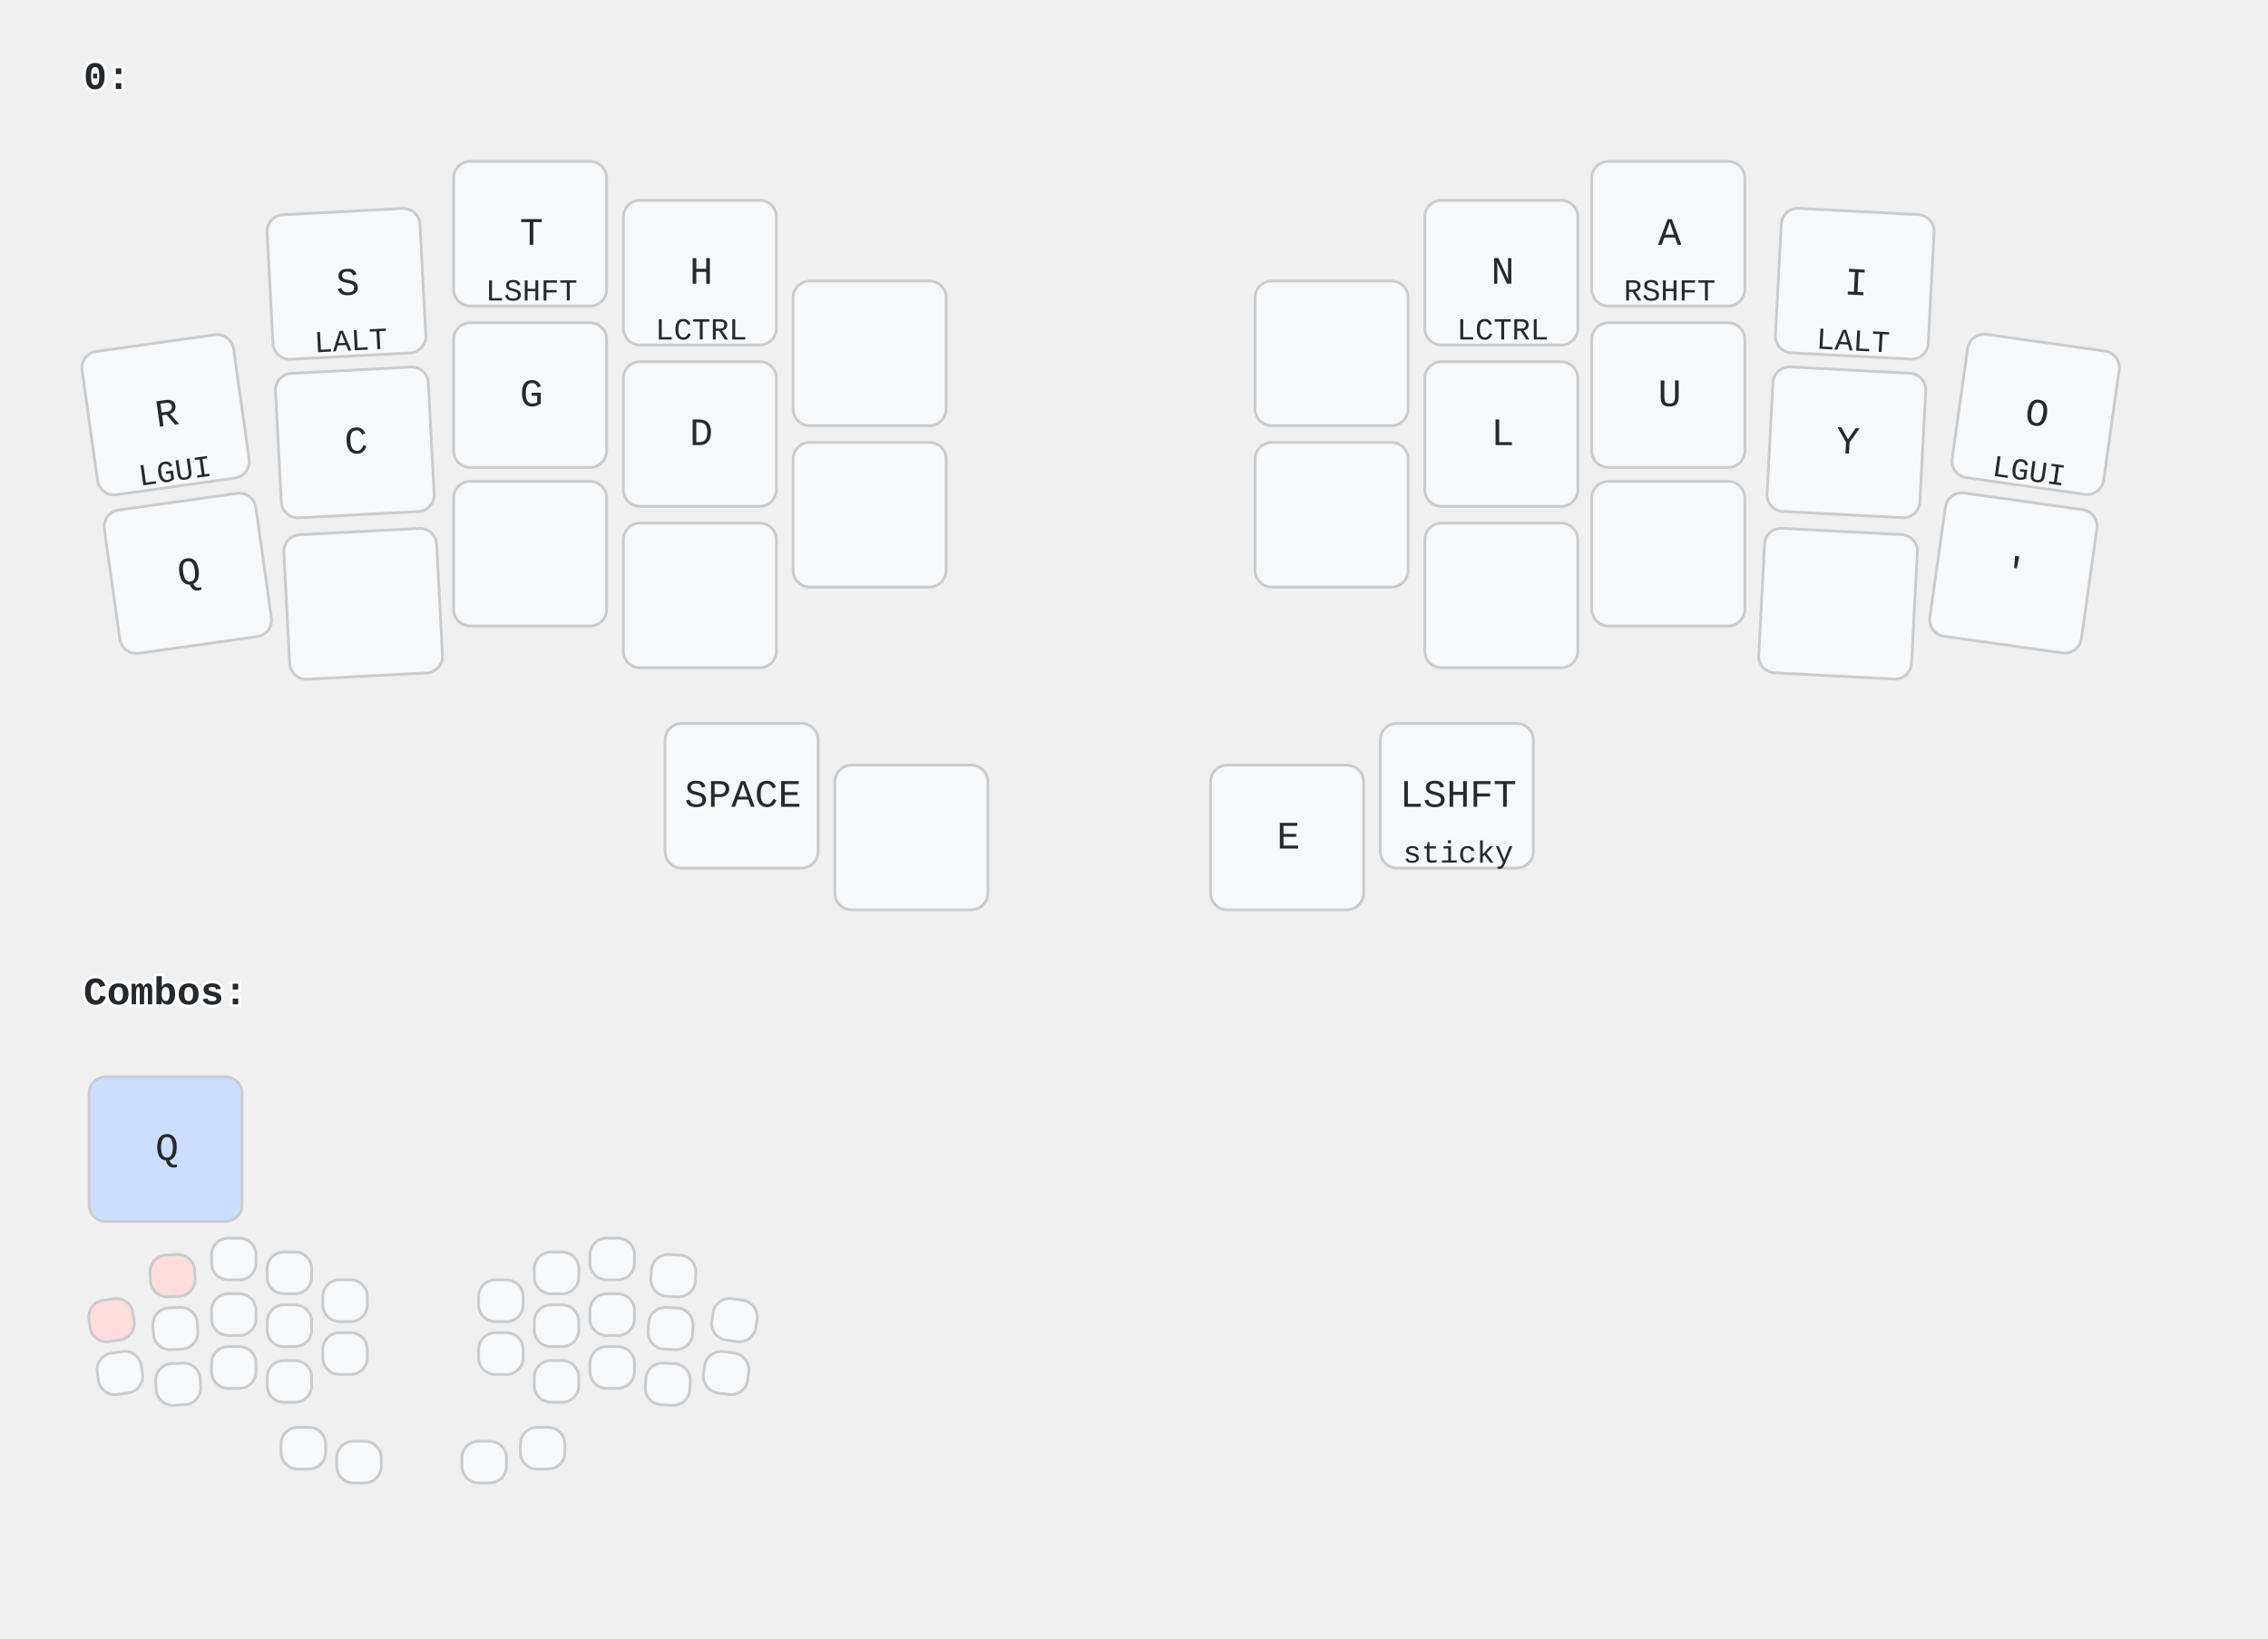
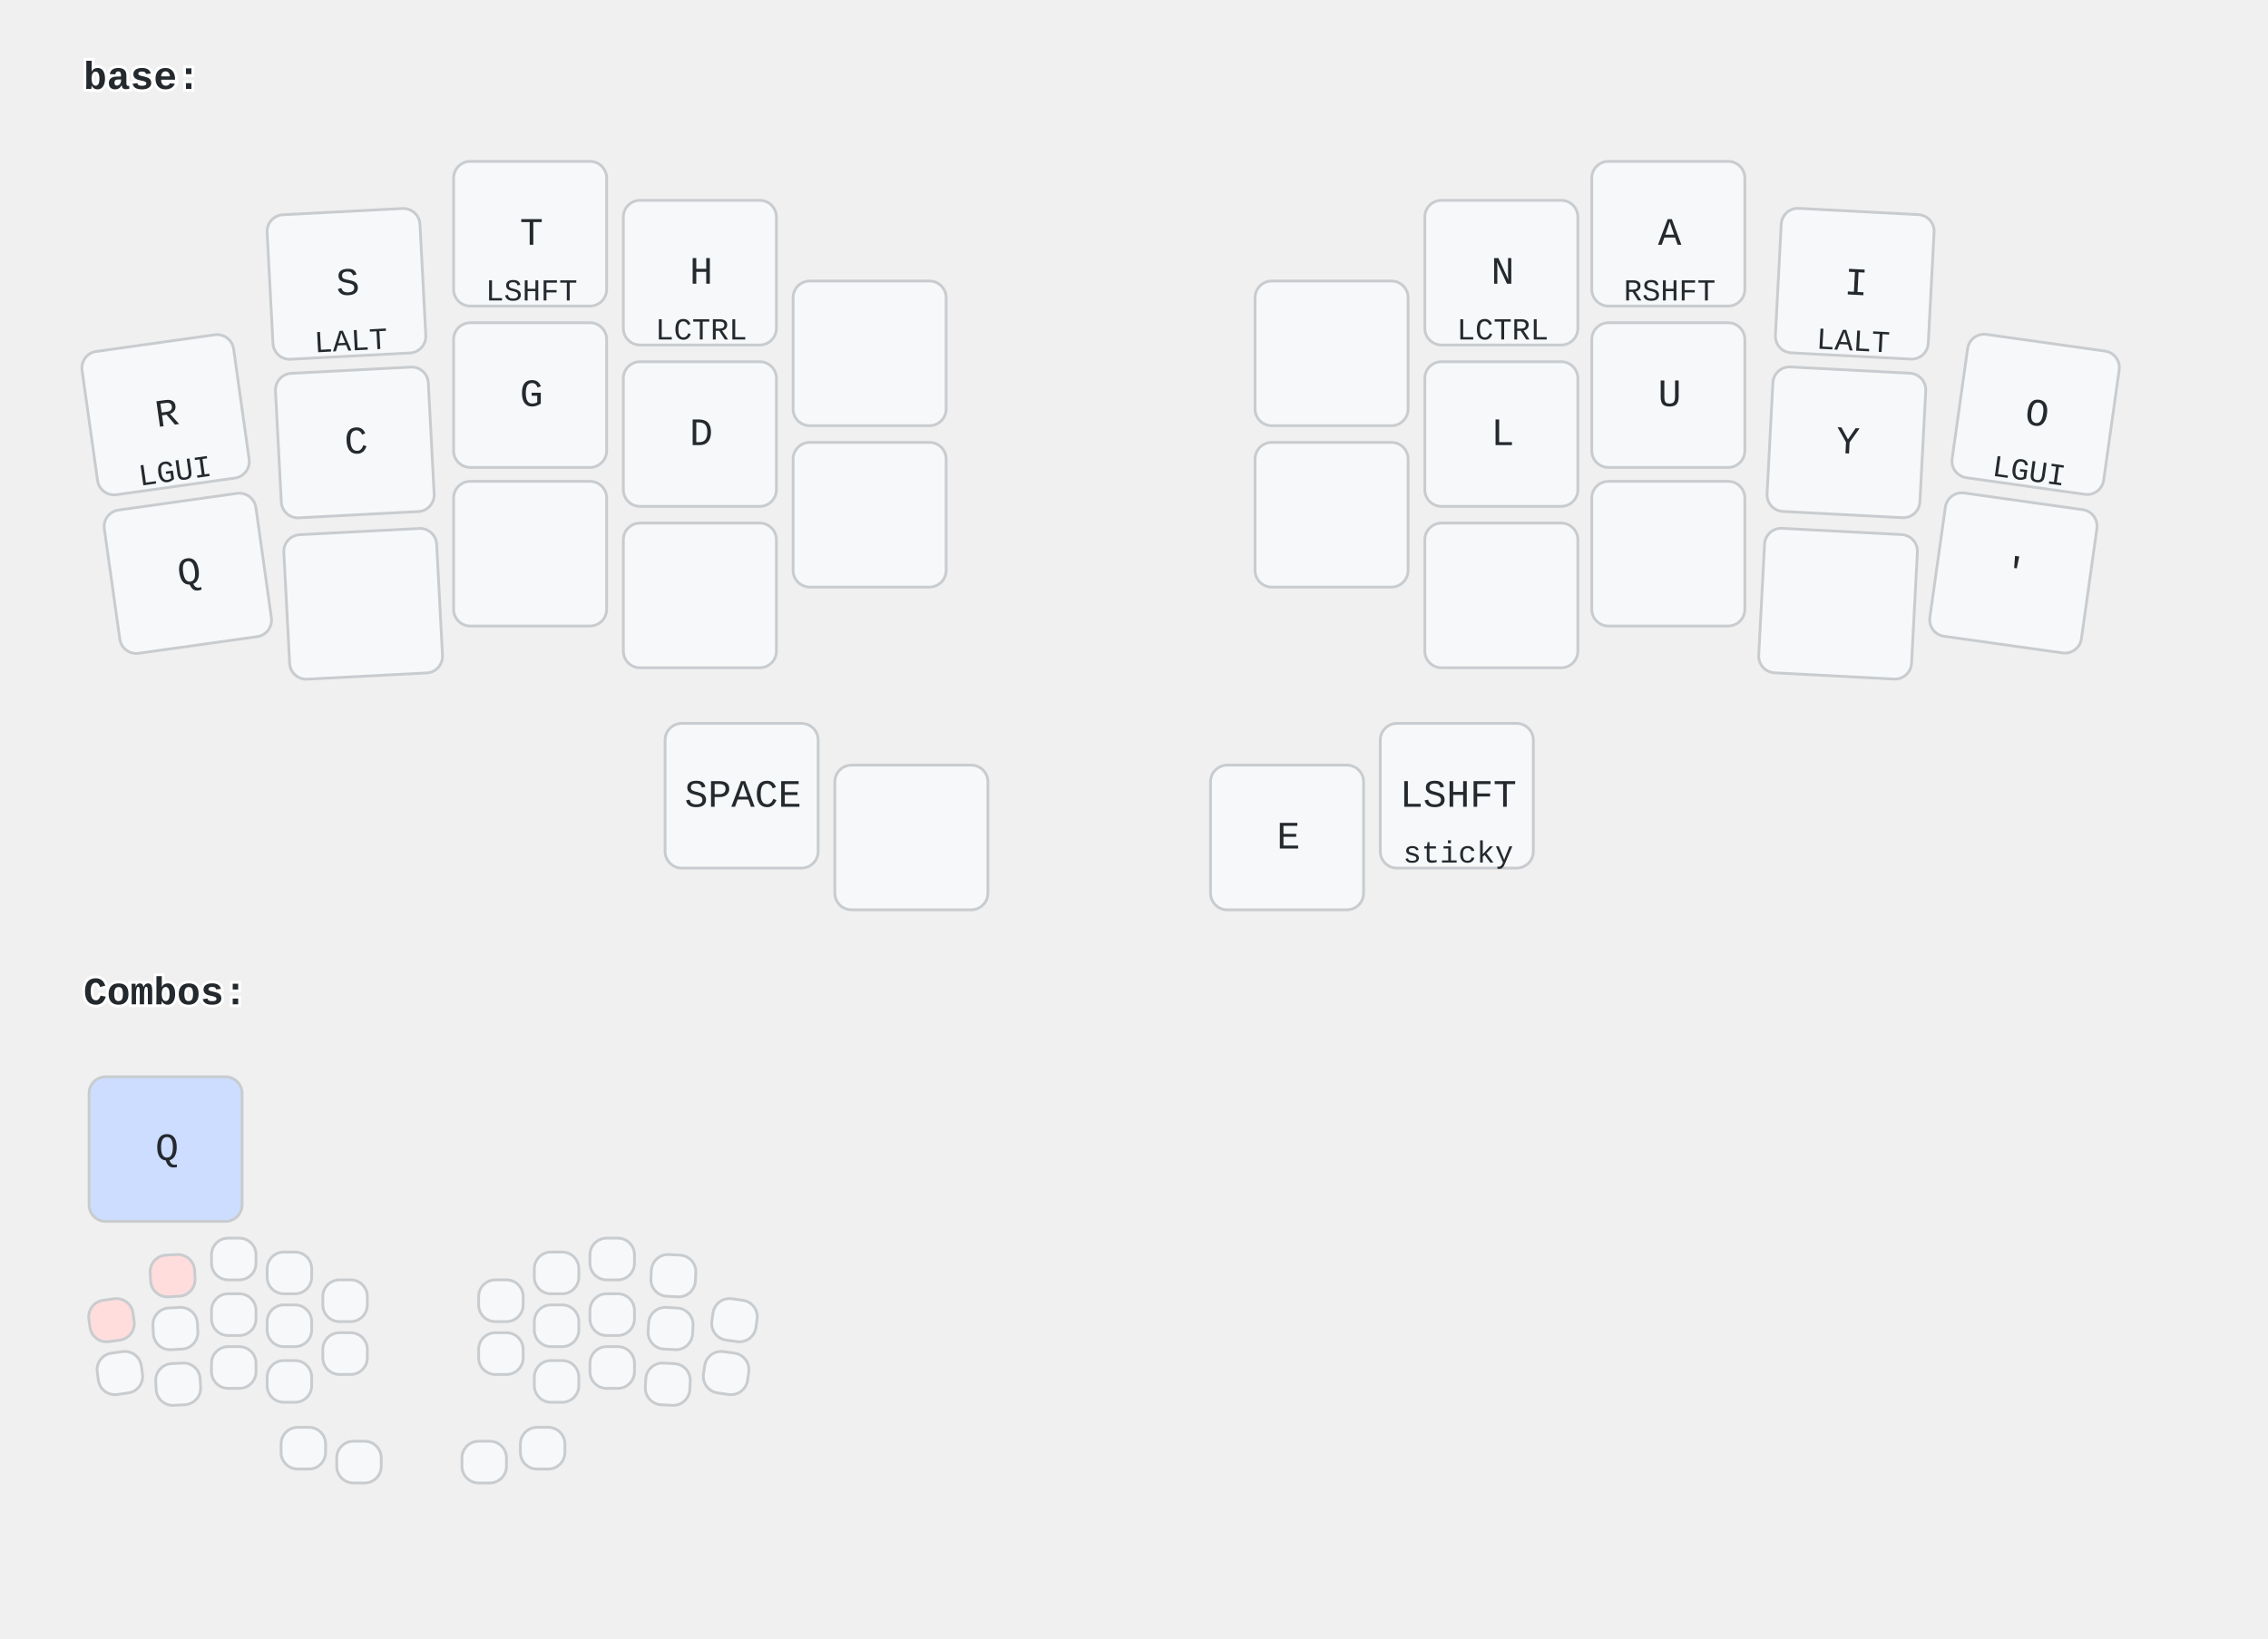
<svg xmlns="http://www.w3.org/2000/svg" width="815" height="589" viewBox="0 0 815 589" class="keymap">
  <style>/* inherit t  o force styles through use tags */
svg path {
    fill: inherit;
}

/* font and background color specifications */
svg.keymap {
    font-family: SFMono-Regular,Consolas,Liberation Mono,Menlo,monospace;
    font-size: 14px;
    font-kerning: normal;
    text-rendering: optimizeLegibility;
    fill: #24292e;
}

/* default key styling */
rect.key {
    fill: #f6f8fa;
    stroke: #c9cccf;
    stroke-width: 1;
}

/* default key side styling, only used is draw_key_sides is set */
rect.side {
    filter: brightness(90%);
}

/* color accent for combo boxes */
rect.combo, rect.combo-separate {
    fill: #cdf;
}

/* color accent for held keys */
rect.held, rect.combo.held {
    fill: #fdd;
}

/* color accent for ghost (optional) keys */
rect.ghost, rect.combo.ghost {
    stroke-dasharray: 4, 4;
    stroke-width: 2;
}

text {
    text-anchor: middle;
    dominant-baseline: middle;
}

/* styling for layer labels */
text.label {
    font-weight: bold;
    text-anchor: start;
    stroke: white;
    stroke-width: 2;
    paint-order: stroke;
}

/* styling for combo tap, and key hold/shifted label text */
text.combo, text.hold, text.shifted {
    font-size: 11px;
}

text.hold {
    text-anchor: middle;
    dominant-baseline: auto;
}

text.shifted {
    text-anchor: middle;
    dominant-baseline: hanging;
}

/* styling for hold/shifted label text in combo box */
text.combo.hold, text.combo.shifted {
    font-size: 8px;
}

/* lighter symbol for transparent keys */
text.trans {
    fill: #7b7e81;
}

/* styling for combo dendrons */
path.combo {
    stroke-width: 1;
    stroke: gray;
    fill: none;
}

/* Start Tabler Icons Cleanup */
/* cannot use height/width with glyphs */
.icon-tabler &gt; path {
    fill: inherit;
    stroke: inherit;
    stroke-width: 2;
}
/* hide tabler's default box */
.icon-tabler &gt; path[stroke="none"][fill="none"] {
    visibility: hidden;
}
/* End Tabler Icons Cleanup */
</style>
-   <g transform="translate(30, 0)" class="layer-0">
-     <text x="0" y="28" class="label">0:</text>
+   <g transform="translate(30, 0)" class="layer-base">
+     <text x="0" y="28" class="label">base:</text>
    <g transform="translate(0, 56)">
      <g transform="translate(30, 93) rotate(-8.0)" class="key keypos-0">
        <rect rx="6" ry="6" x="-28" y="-26" width="55" height="52" class="key" />
        <text x="0" y="0" class="key tap">R</text>
        <text x="0" y="24" class="key hold">LGUI</text>
      </g>
      <g transform="translate(95, 46) rotate(-3.0)" class="key keypos-1">
        <rect rx="6" ry="6" x="-28" y="-26" width="55" height="52" class="key" />
        <text x="0" y="0" class="key tap">S</text>
        <text x="0" y="24" class="key hold">LALT</text>
      </g>
      <g transform="translate(161, 28)" class="key keypos-2">
        <rect rx="6" ry="6" x="-28" y="-26" width="55" height="52" class="key" />
        <text x="0" y="0" class="key tap">T</text>
        <text x="0" y="24" class="key hold">LSHFT</text>
      </g>
      <g transform="translate(222, 42)" class="key keypos-3">
        <rect rx="6" ry="6" x="-28" y="-26" width="55" height="52" class="key" />
        <text x="0" y="0" class="key tap">H</text>
        <text x="0" y="24" class="key hold">LCTRL</text>
      </g>
      <g transform="translate(283, 71)" class="key trans keypos-4">
        <rect rx="6" ry="6" x="-28" y="-26" width="55" height="52" class="key trans" />
      </g>
      <g transform="translate(449, 71)" class="key trans keypos-5">
        <rect rx="6" ry="6" x="-28" y="-26" width="55" height="52" class="key trans" />
      </g>
      <g transform="translate(510, 42)" class="key keypos-6">
        <rect rx="6" ry="6" x="-28" y="-26" width="55" height="52" class="key" />
        <text x="0" y="0" class="key tap">N</text>
        <text x="0" y="24" class="key hold">LCTRL</text>
      </g>
      <g transform="translate(570, 28)" class="key keypos-7">
        <rect rx="6" ry="6" x="-28" y="-26" width="55" height="52" class="key" />
        <text x="0" y="0" class="key tap">A</text>
        <text x="0" y="24" class="key hold">RSHFT</text>
      </g>
      <g transform="translate(637, 46) rotate(3.0)" class="key keypos-8">
        <rect rx="6" ry="6" x="-28" y="-26" width="55" height="52" class="key" />
        <text x="0" y="0" class="key tap">I</text>
        <text x="0" y="24" class="key hold">LALT</text>
      </g>
      <g transform="translate(702, 93) rotate(8.0)" class="key keypos-9">
        <rect rx="6" ry="6" x="-28" y="-26" width="55" height="52" class="key" />
        <text x="0" y="0" class="key tap">O</text>
        <text x="0" y="24" class="key hold">LGUI</text>
      </g>
      <g transform="translate(38, 150) rotate(-8.0)" class="key keypos-10">
        <rect rx="6" ry="6" x="-28" y="-26" width="55" height="52" class="key" />
        <text x="0" y="0" class="key tap">Q</text>
      </g>
      <g transform="translate(98, 103) rotate(-3.0)" class="key keypos-11">
        <rect rx="6" ry="6" x="-28" y="-26" width="55" height="52" class="key" />
        <text x="0" y="0" class="key tap">C</text>
      </g>
      <g transform="translate(161, 86)" class="key keypos-12">
        <rect rx="6" ry="6" x="-28" y="-26" width="55" height="52" class="key" />
        <text x="0" y="0" class="key tap">G</text>
      </g>
      <g transform="translate(222, 100)" class="key keypos-13">
        <rect rx="6" ry="6" x="-28" y="-26" width="55" height="52" class="key" />
        <text x="0" y="0" class="key tap">D</text>
      </g>
      <g transform="translate(283, 129)" class="key trans keypos-14">
        <rect rx="6" ry="6" x="-28" y="-26" width="55" height="52" class="key trans" />
      </g>
      <g transform="translate(449, 129)" class="key trans keypos-15">
        <rect rx="6" ry="6" x="-28" y="-26" width="55" height="52" class="key trans" />
      </g>
      <g transform="translate(510, 100)" class="key keypos-16">
        <rect rx="6" ry="6" x="-28" y="-26" width="55" height="52" class="key" />
        <text x="0" y="0" class="key tap">L</text>
      </g>
      <g transform="translate(570, 86)" class="key keypos-17">
        <rect rx="6" ry="6" x="-28" y="-26" width="55" height="52" class="key" />
        <text x="0" y="0" class="key tap">U</text>
      </g>
      <g transform="translate(634, 103) rotate(3.0)" class="key keypos-18">
        <rect rx="6" ry="6" x="-28" y="-26" width="55" height="52" class="key" />
        <text x="0" y="0" class="key tap">Y</text>
      </g>
      <g transform="translate(694, 150) rotate(8.0)" class="key keypos-19">
        <rect rx="6" ry="6" x="-28" y="-26" width="55" height="52" class="key" />
        <text x="0" y="0" class="key tap">'</text>
      </g>
      <g transform="translate(101, 161) rotate(-3.0)" class="key trans keypos-20">
        <rect rx="6" ry="6" x="-28" y="-26" width="55" height="52" class="key trans" />
      </g>
      <g transform="translate(161, 143)" class="key trans keypos-21">
        <rect rx="6" ry="6" x="-28" y="-26" width="55" height="52" class="key trans" />
      </g>
      <g transform="translate(222, 158)" class="key trans keypos-22">
        <rect rx="6" ry="6" x="-28" y="-26" width="55" height="52" class="key trans" />
      </g>
      <g transform="translate(510, 158)" class="key trans keypos-23">
        <rect rx="6" ry="6" x="-28" y="-26" width="55" height="52" class="key trans" />
      </g>
      <g transform="translate(570, 143)" class="key trans keypos-24">
        <rect rx="6" ry="6" x="-28" y="-26" width="55" height="52" class="key trans" />
      </g>
      <g transform="translate(631, 161) rotate(3.0)" class="key trans keypos-25">
        <rect rx="6" ry="6" x="-28" y="-26" width="55" height="52" class="key trans" />
      </g>
      <g transform="translate(237, 230)" class="key keypos-26">
        <rect rx="6" ry="6" x="-28" y="-26" width="55" height="52" class="key" />
        <text x="0" y="0" class="key tap">SPACE</text>
      </g>
      <g transform="translate(298, 245)" class="key trans keypos-27">
        <rect rx="6" ry="6" x="-28" y="-26" width="55" height="52" class="key trans" />
      </g>
      <g transform="translate(433, 245)" class="key keypos-28">
        <rect rx="6" ry="6" x="-28" y="-26" width="55" height="52" class="key" />
        <text x="0" y="0" class="key tap">E</text>
      </g>
      <g transform="translate(494, 230)" class="key keypos-29">
        <rect rx="6" ry="6" x="-28" y="-26" width="55" height="52" class="key" />
        <text x="0" y="0" class="key tap">LSHFT</text>
        <text x="0" y="24" class="key hold">sticky</text>
      </g>
    </g>
  </g>
  <text x="30" y="357" class="label">Combos:</text>
  <g transform="translate(30, 329)" class="layer-combopos-0">
    <g transform="translate(0, 56)">
      <g transform="translate(30, 28)" class="key  combo-separate keypos-0">
        <rect rx="6" ry="6" x="-28" y="-26" width="55" height="52" class="key  combo-separate" />
        <text x="0" y="0" class="key  combo-separate tap">Q</text>
      </g>
      <g transform="translate(10, 89) rotate(-8.0)" class="key held keypos-1">
        <rect rx="6" ry="6" x="-8" y="-7" width="16" height="15" class="key held" />
      </g>
      <g transform="translate(32, 73) rotate(-3.0)" class="key held keypos-2">
        <rect rx="6" ry="6" x="-8" y="-7" width="16" height="15" class="key held" />
      </g>
      <g transform="translate(54, 67)" class="key keypos-3">
        <rect rx="6" ry="6" x="-8" y="-7" width="16" height="15" class="key" />
      </g>
      <g transform="translate(74, 72)" class="key keypos-4">
        <rect rx="6" ry="6" x="-8" y="-7" width="16" height="15" class="key" />
      </g>
      <g transform="translate(94, 82)" class="key keypos-5">
        <rect rx="6" ry="6" x="-8" y="-7" width="16" height="15" class="key" />
      </g>
      <g transform="translate(150, 82)" class="key keypos-6">
        <rect rx="6" ry="6" x="-8" y="-7" width="16" height="15" class="key" />
      </g>
      <g transform="translate(170, 72)" class="key keypos-7">
        <rect rx="6" ry="6" x="-8" y="-7" width="16" height="15" class="key" />
      </g>
      <g transform="translate(190, 67)" class="key keypos-8">
        <rect rx="6" ry="6" x="-8" y="-7" width="16" height="15" class="key" />
      </g>
      <g transform="translate(212, 73) rotate(3.0)" class="key keypos-9">
        <rect rx="6" ry="6" x="-8" y="-7" width="16" height="15" class="key" />
      </g>
      <g transform="translate(234, 89) rotate(8.0)" class="key keypos-10">
        <rect rx="6" ry="6" x="-8" y="-7" width="16" height="15" class="key" />
      </g>
      <g transform="translate(13, 108) rotate(-8.0)" class="key keypos-11">
        <rect rx="6" ry="6" x="-8" y="-7" width="16" height="15" class="key" />
      </g>
      <g transform="translate(33, 92) rotate(-3.0)" class="key keypos-12">
        <rect rx="6" ry="6" x="-8" y="-7" width="16" height="15" class="key" />
      </g>
      <g transform="translate(54, 87)" class="key keypos-13">
        <rect rx="6" ry="6" x="-8" y="-7" width="16" height="15" class="key" />
      </g>
      <g transform="translate(74, 91)" class="key keypos-14">
        <rect rx="6" ry="6" x="-8" y="-7" width="16" height="15" class="key" />
      </g>
      <g transform="translate(94, 101)" class="key keypos-15">
        <rect rx="6" ry="6" x="-8" y="-7" width="16" height="15" class="key" />
      </g>
      <g transform="translate(150, 101)" class="key keypos-16">
        <rect rx="6" ry="6" x="-8" y="-7" width="16" height="15" class="key" />
      </g>
      <g transform="translate(170, 91)" class="key keypos-17">
        <rect rx="6" ry="6" x="-8" y="-7" width="16" height="15" class="key" />
      </g>
      <g transform="translate(190, 87)" class="key keypos-18">
        <rect rx="6" ry="6" x="-8" y="-7" width="16" height="15" class="key" />
      </g>
      <g transform="translate(211, 92) rotate(3.0)" class="key keypos-19">
        <rect rx="6" ry="6" x="-8" y="-7" width="16" height="15" class="key" />
      </g>
      <g transform="translate(231, 108) rotate(8.0)" class="key keypos-20">
        <rect rx="6" ry="6" x="-8" y="-7" width="16" height="15" class="key" />
      </g>
      <g transform="translate(34, 112) rotate(-3.0)" class="key keypos-21">
        <rect rx="6" ry="6" x="-8" y="-7" width="16" height="15" class="key" />
      </g>
      <g transform="translate(54, 106)" class="key keypos-22">
        <rect rx="6" ry="6" x="-8" y="-7" width="16" height="15" class="key" />
      </g>
      <g transform="translate(74, 111)" class="key keypos-23">
        <rect rx="6" ry="6" x="-8" y="-7" width="16" height="15" class="key" />
      </g>
      <g transform="translate(170, 111)" class="key keypos-24">
        <rect rx="6" ry="6" x="-8" y="-7" width="16" height="15" class="key" />
      </g>
      <g transform="translate(190, 106)" class="key keypos-25">
        <rect rx="6" ry="6" x="-8" y="-7" width="16" height="15" class="key" />
      </g>
      <g transform="translate(210, 112) rotate(3.0)" class="key keypos-26">
        <rect rx="6" ry="6" x="-8" y="-7" width="16" height="15" class="key" />
      </g>
      <g transform="translate(79, 135)" class="key keypos-27">
        <rect rx="6" ry="6" x="-8" y="-7" width="16" height="15" class="key" />
      </g>
      <g transform="translate(99, 140)" class="key keypos-28">
        <rect rx="6" ry="6" x="-8" y="-7" width="16" height="15" class="key" />
      </g>
      <g transform="translate(144, 140)" class="key keypos-29">
        <rect rx="6" ry="6" x="-8" y="-7" width="16" height="15" class="key" />
      </g>
      <g transform="translate(165, 135)" class="key keypos-30">
        <rect rx="6" ry="6" x="-8" y="-7" width="16" height="15" class="key" />
      </g>
    </g>
  </g>
</svg>
